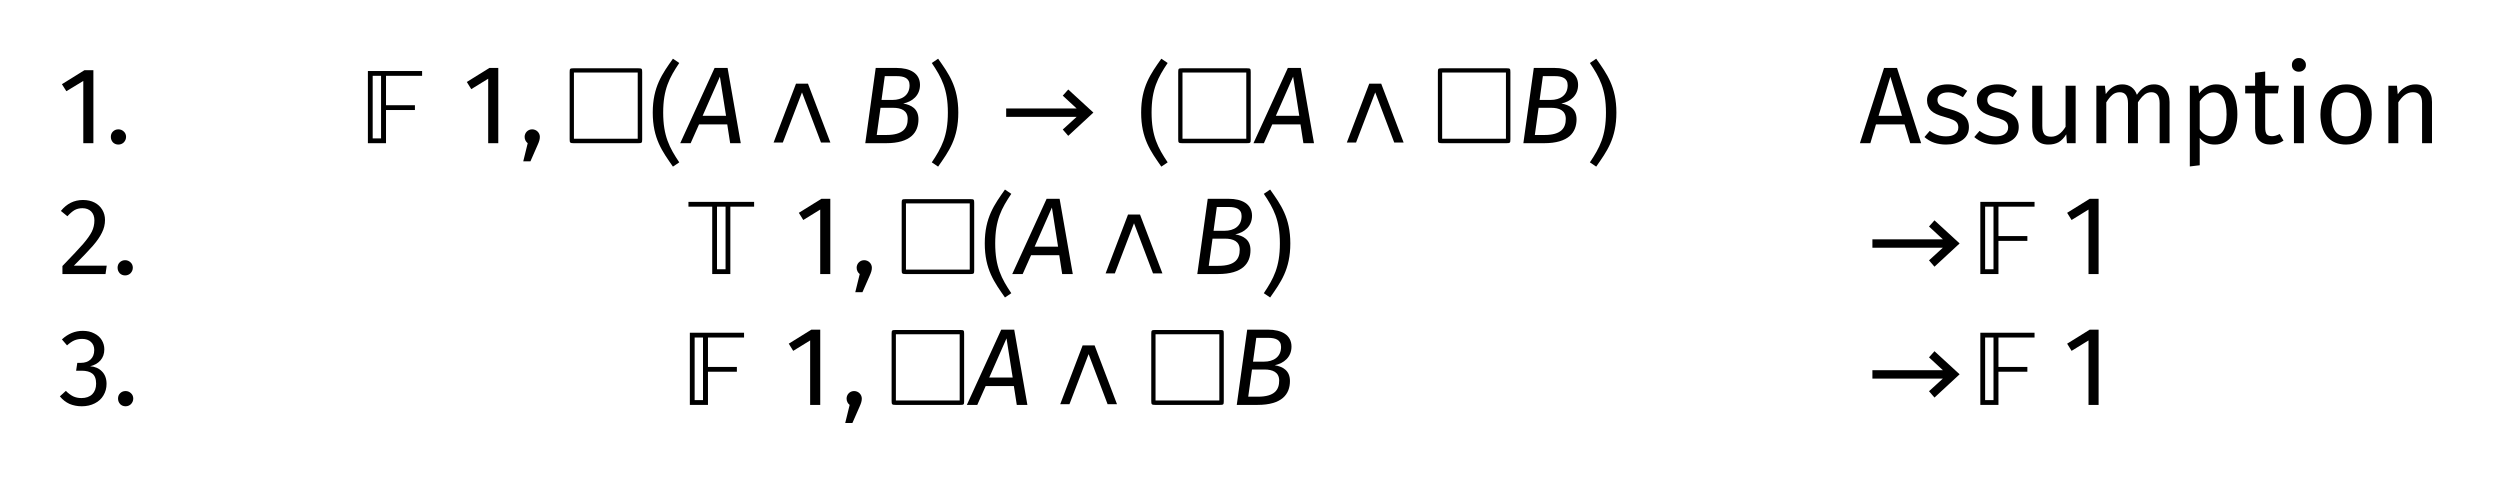
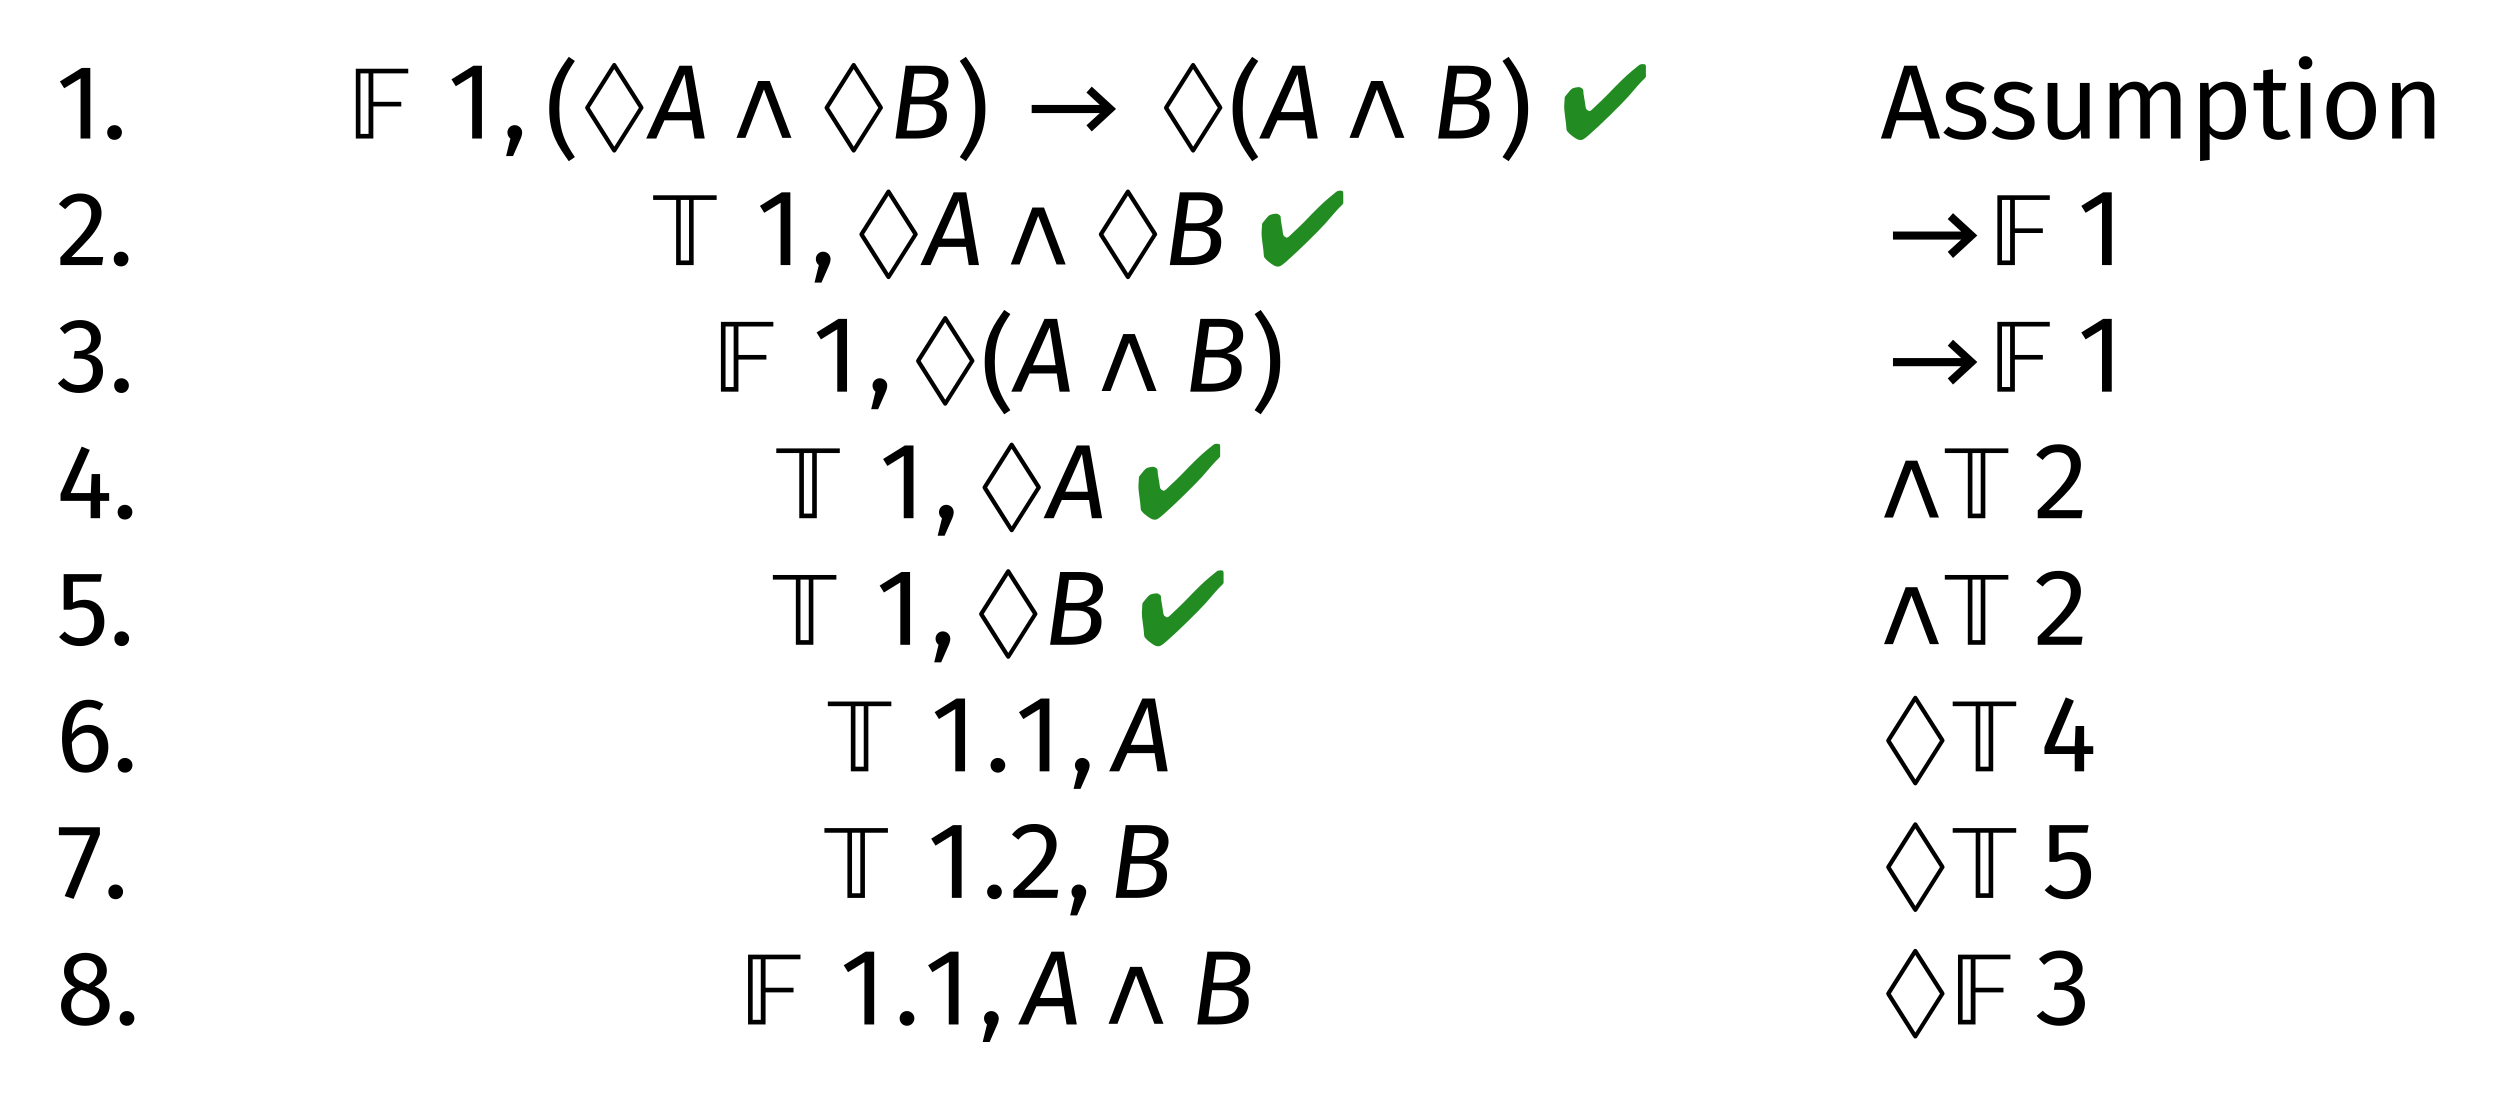
- <svg xmlns="http://www.w3.org/2000/svg" xmlns:xlink="http://www.w3.org/1999/xlink" viewBox="0 0 228.41 43.96">
+ <svg xmlns="http://www.w3.org/2000/svg" xmlns:xlink="http://www.w3.org/1999/xlink" viewBox="0 0 236.16 103.74">
  <defs>
    <g>
      <g id="glyph-0-0">
        <path d="M 3.219 -6.672 L 3.219 0 L 2.297 0 L 2.297 -5.688 L 0.75 -4.75 L 0.344 -5.391 L 2.406 -6.672 Z M 3.219 -6.672 " />
      </g>
      <g id="glyph-0-1">
        <path d="M 1.188 -1.266 C 1.383 -1.266 1.551 -1.195 1.688 -1.062 C 1.82 -0.938 1.891 -0.773 1.891 -0.578 C 1.891 -0.391 1.82 -0.223 1.688 -0.078 C 1.551 0.055 1.383 0.125 1.188 0.125 C 0.988 0.125 0.82 0.055 0.688 -0.078 C 0.562 -0.223 0.5 -0.391 0.5 -0.578 C 0.5 -0.773 0.562 -0.938 0.688 -1.062 C 0.82 -1.195 0.988 -1.266 1.188 -1.266 Z M 1.188 -1.266 " />
      </g>
      <g id="glyph-0-2">
        <path d="M 2.266 -6.766 C 2.672 -6.766 3.023 -6.688 3.328 -6.531 C 3.629 -6.375 3.863 -6.156 4.031 -5.875 C 4.195 -5.602 4.281 -5.289 4.281 -4.938 C 4.281 -4.539 4.188 -4.156 4 -3.781 C 3.82 -3.406 3.539 -3 3.156 -2.562 C 2.781 -2.133 2.207 -1.535 1.438 -0.766 L 4.438 -0.766 L 4.328 0 L 0.391 0 L 0.391 -0.734 C 1.273 -1.648 1.906 -2.32 2.281 -2.75 C 2.656 -3.188 2.922 -3.562 3.078 -3.875 C 3.234 -4.195 3.312 -4.539 3.312 -4.906 C 3.312 -5.25 3.211 -5.52 3.016 -5.719 C 2.816 -5.914 2.551 -6.016 2.219 -6.016 C 1.945 -6.016 1.707 -5.957 1.5 -5.844 C 1.301 -5.727 1.082 -5.539 0.844 -5.281 L 0.25 -5.766 C 0.52 -6.098 0.82 -6.348 1.156 -6.516 C 1.488 -6.68 1.859 -6.766 2.266 -6.766 Z M 2.266 -6.766 " />
      </g>
      <g id="glyph-0-3">
        <path d="M 2.25 -6.766 C 2.656 -6.766 3.004 -6.688 3.297 -6.531 C 3.598 -6.383 3.828 -6.18 3.984 -5.922 C 4.141 -5.66 4.219 -5.379 4.219 -5.078 C 4.219 -4.672 4.098 -4.332 3.859 -4.062 C 3.629 -3.801 3.316 -3.625 2.922 -3.531 C 3.367 -3.5 3.727 -3.344 4 -3.062 C 4.281 -2.781 4.422 -2.398 4.422 -1.922 C 4.422 -1.535 4.328 -1.188 4.141 -0.875 C 3.961 -0.562 3.695 -0.316 3.344 -0.141 C 3 0.035 2.602 0.125 2.156 0.125 C 1.75 0.125 1.375 0.051 1.031 -0.094 C 0.695 -0.25 0.406 -0.477 0.156 -0.781 L 0.703 -1.281 C 0.922 -1.062 1.145 -0.895 1.375 -0.781 C 1.602 -0.676 1.852 -0.625 2.125 -0.625 C 2.539 -0.625 2.867 -0.738 3.109 -0.969 C 3.348 -1.207 3.469 -1.531 3.469 -1.938 C 3.469 -2.375 3.352 -2.68 3.125 -2.859 C 2.906 -3.035 2.578 -3.125 2.141 -3.125 L 1.641 -3.125 L 1.75 -3.844 L 2.094 -3.844 C 2.438 -3.844 2.723 -3.941 2.953 -4.141 C 3.18 -4.348 3.297 -4.641 3.297 -5.016 C 3.297 -5.328 3.195 -5.57 3 -5.75 C 2.801 -5.938 2.531 -6.031 2.188 -6.031 C 1.926 -6.031 1.688 -5.984 1.469 -5.891 C 1.258 -5.797 1.039 -5.645 0.812 -5.438 L 0.344 -5.984 C 0.906 -6.504 1.539 -6.766 2.25 -6.766 Z M 2.25 -6.766 " />
      </g>
      <g id="glyph-0-4">
+         <path d="M 5 -2.375 L 5 -1.641 L 4.141 -1.641 L 4.141 0 L 3.25 0 L 3.25 -1.641 L 0.406 -1.641 L 0.406 -2.297 L 2.406 -6.766 L 3.172 -6.453 L 1.359 -2.375 L 3.266 -2.375 L 3.344 -4.172 L 4.141 -4.172 L 4.141 -2.375 Z M 5 -2.375 " />
+       </g>
+       <g id="glyph-0-5">
+         <path d="M 4.188 -5.953 L 1.578 -5.953 L 1.578 -3.984 C 1.922 -4.16 2.281 -4.25 2.656 -4.25 C 3.227 -4.25 3.688 -4.062 4.031 -3.688 C 4.375 -3.312 4.547 -2.797 4.547 -2.141 C 4.547 -1.691 4.445 -1.297 4.25 -0.953 C 4.062 -0.617 3.789 -0.352 3.438 -0.156 C 3.094 0.027 2.691 0.125 2.234 0.125 C 1.828 0.125 1.461 0.051 1.141 -0.094 C 0.828 -0.238 0.535 -0.453 0.266 -0.734 L 0.797 -1.25 C 1.004 -1.039 1.223 -0.883 1.453 -0.781 C 1.68 -0.676 1.938 -0.625 2.219 -0.625 C 2.645 -0.625 2.977 -0.754 3.219 -1.016 C 3.469 -1.285 3.594 -1.664 3.594 -2.156 C 3.594 -2.633 3.484 -2.984 3.266 -3.203 C 3.047 -3.422 2.75 -3.531 2.375 -3.531 C 2.195 -3.531 2.035 -3.508 1.891 -3.469 C 1.742 -3.438 1.586 -3.383 1.422 -3.312 L 0.703 -3.312 L 0.703 -6.672 L 4.312 -6.672 Z M 4.188 -5.953 " />
+       </g>
+       <g id="glyph-0-6">
+         <path d="M 3.078 -4.391 C 3.41 -4.391 3.719 -4.305 4 -4.141 C 4.281 -3.984 4.504 -3.742 4.672 -3.422 C 4.836 -3.109 4.922 -2.723 4.922 -2.266 C 4.922 -1.797 4.82 -1.379 4.625 -1.016 C 4.438 -0.648 4.18 -0.367 3.859 -0.172 C 3.535 0.023 3.18 0.125 2.797 0.125 C 2.016 0.125 1.441 -0.16 1.078 -0.734 C 0.723 -1.316 0.547 -2.113 0.547 -3.125 C 0.547 -3.852 0.645 -4.488 0.844 -5.031 C 1.051 -5.582 1.344 -6.008 1.719 -6.312 C 2.102 -6.613 2.555 -6.766 3.078 -6.766 C 3.578 -6.766 4.035 -6.629 4.453 -6.359 L 4.094 -5.75 C 3.781 -5.945 3.438 -6.047 3.062 -6.047 C 2.582 -6.047 2.203 -5.816 1.922 -5.359 C 1.641 -4.898 1.488 -4.285 1.469 -3.516 C 1.875 -4.098 2.41 -4.391 3.078 -4.391 Z M 2.797 -0.609 C 3.18 -0.609 3.473 -0.754 3.672 -1.047 C 3.879 -1.336 3.984 -1.734 3.984 -2.234 C 3.984 -3.18 3.625 -3.656 2.906 -3.656 C 2.613 -3.656 2.344 -3.57 2.094 -3.406 C 1.852 -3.25 1.645 -3.023 1.469 -2.734 C 1.488 -2.004 1.602 -1.469 1.812 -1.125 C 2.031 -0.781 2.359 -0.609 2.797 -0.609 Z M 2.797 -0.609 " />
+       </g>
+       <g id="glyph-0-7">
+         <path d="M 4.125 -6.672 L 4.125 -5.984 L 1.641 0.094 L 0.797 -0.172 L 3.203 -5.922 L 0.25 -5.922 L 0.25 -6.672 Z M 4.125 -6.672 " />
+       </g>
+       <g id="glyph-0-8">
+         <path d="M 3.641 -3.578 C 4.578 -3.203 5.047 -2.602 5.047 -1.781 C 5.047 -1.414 4.945 -1.086 4.75 -0.797 C 4.551 -0.516 4.273 -0.289 3.922 -0.125 C 3.578 0.039 3.18 0.125 2.734 0.125 C 2.273 0.125 1.875 0.043 1.531 -0.109 C 1.188 -0.273 0.922 -0.5 0.734 -0.781 C 0.547 -1.07 0.453 -1.398 0.453 -1.766 C 0.453 -2.172 0.562 -2.516 0.781 -2.797 C 1 -3.078 1.328 -3.312 1.766 -3.5 C 1.41 -3.676 1.148 -3.891 0.984 -4.141 C 0.816 -4.398 0.734 -4.703 0.734 -5.047 C 0.734 -5.41 0.828 -5.723 1.016 -5.984 C 1.203 -6.242 1.445 -6.438 1.75 -6.562 C 2.062 -6.695 2.395 -6.766 2.75 -6.766 C 3.094 -6.766 3.422 -6.703 3.734 -6.578 C 4.047 -6.453 4.297 -6.258 4.484 -6 C 4.68 -5.75 4.781 -5.441 4.781 -5.078 C 4.781 -4.742 4.688 -4.457 4.5 -4.219 C 4.312 -3.988 4.023 -3.773 3.641 -3.578 Z M 2.75 -6.078 C 2.406 -6.078 2.129 -5.988 1.922 -5.812 C 1.723 -5.633 1.625 -5.379 1.625 -5.047 C 1.625 -4.723 1.723 -4.477 1.922 -4.312 C 2.117 -4.145 2.43 -3.992 2.859 -3.859 L 3.031 -3.797 C 3.332 -3.973 3.547 -4.156 3.672 -4.344 C 3.805 -4.539 3.875 -4.773 3.875 -5.047 C 3.875 -5.359 3.773 -5.609 3.578 -5.797 C 3.391 -5.984 3.113 -6.078 2.75 -6.078 Z M 2.734 -0.609 C 3.148 -0.609 3.477 -0.711 3.719 -0.922 C 3.969 -1.141 4.094 -1.426 4.094 -1.781 C 4.094 -2.02 4.047 -2.219 3.953 -2.375 C 3.859 -2.539 3.707 -2.68 3.5 -2.797 C 3.289 -2.922 3 -3.051 2.625 -3.188 L 2.375 -3.266 C 2.051 -3.109 1.805 -2.906 1.641 -2.656 C 1.484 -2.414 1.406 -2.117 1.406 -1.766 C 1.406 -1.398 1.523 -1.113 1.766 -0.906 C 2.004 -0.707 2.328 -0.609 2.734 -0.609 Z M 2.734 -0.609 " />
+       </g>
+       <g id="glyph-0-9">
        <path d="M 4.656 0 L 4.141 -1.719 L 1.531 -1.719 L 1.016 0 L 0.062 0 L 2.266 -6.875 L 3.453 -6.875 L 5.656 0 Z M 1.766 -2.5 L 3.906 -2.5 L 2.844 -6.078 Z M 1.766 -2.5 " />
      </g>
-       <g id="glyph-0-5">
+       <g id="glyph-0-10">
        <path d="M 2.375 -5.375 C 2.727 -5.375 3.047 -5.32 3.328 -5.219 C 3.617 -5.125 3.895 -4.977 4.156 -4.781 L 3.766 -4.203 C 3.523 -4.348 3.297 -4.457 3.078 -4.531 C 2.867 -4.602 2.645 -4.641 2.406 -4.641 C 2.102 -4.641 1.863 -4.578 1.688 -4.453 C 1.52 -4.336 1.438 -4.172 1.438 -3.953 C 1.438 -3.742 1.516 -3.578 1.672 -3.453 C 1.836 -3.336 2.133 -3.223 2.562 -3.109 C 3.145 -2.961 3.582 -2.766 3.875 -2.516 C 4.164 -2.266 4.312 -1.914 4.312 -1.469 C 4.312 -0.957 4.109 -0.562 3.703 -0.281 C 3.297 -0.008 2.805 0.125 2.234 0.125 C 1.43 0.125 0.77 -0.102 0.25 -0.562 L 0.734 -1.125 C 1.18 -0.789 1.676 -0.625 2.219 -0.625 C 2.562 -0.625 2.832 -0.691 3.031 -0.828 C 3.238 -0.973 3.344 -1.172 3.344 -1.422 C 3.344 -1.598 3.305 -1.738 3.234 -1.844 C 3.16 -1.957 3.031 -2.055 2.844 -2.141 C 2.664 -2.223 2.406 -2.312 2.062 -2.406 C 1.5 -2.551 1.094 -2.742 0.844 -2.984 C 0.602 -3.234 0.484 -3.547 0.484 -3.922 C 0.484 -4.203 0.562 -4.453 0.719 -4.672 C 0.883 -4.891 1.109 -5.062 1.391 -5.188 C 1.68 -5.312 2.008 -5.375 2.375 -5.375 Z M 2.375 -5.375 " />
      </g>
-       <g id="glyph-0-6">
+       <g id="glyph-0-11">
        <path d="M 4.859 0 L 4.062 0 L 4 -0.812 C 3.801 -0.488 3.57 -0.25 3.312 -0.094 C 3.051 0.051 2.734 0.125 2.359 0.125 C 1.898 0.125 1.539 -0.016 1.281 -0.297 C 1.02 -0.578 0.891 -0.973 0.891 -1.484 L 0.891 -5.25 L 1.812 -5.25 L 1.812 -1.578 C 1.812 -1.223 1.875 -0.969 2 -0.812 C 2.125 -0.664 2.332 -0.594 2.625 -0.594 C 3.133 -0.594 3.57 -0.895 3.938 -1.5 L 3.938 -5.25 L 4.859 -5.25 Z M 4.859 0 " />
      </g>
-       <g id="glyph-0-7">
+       <g id="glyph-0-12">
        <path d="M 6.219 -5.375 C 6.656 -5.375 7 -5.227 7.25 -4.938 C 7.508 -4.645 7.641 -4.254 7.641 -3.766 L 7.641 0 L 6.734 0 L 6.734 -3.641 C 6.734 -4.316 6.484 -4.656 5.984 -4.656 C 5.734 -4.656 5.516 -4.578 5.328 -4.422 C 5.148 -4.273 4.957 -4.047 4.75 -3.734 L 4.75 0 L 3.844 0 L 3.844 -3.641 C 3.844 -4.316 3.594 -4.656 3.094 -4.656 C 2.832 -4.656 2.609 -4.578 2.422 -4.422 C 2.242 -4.273 2.055 -4.047 1.859 -3.734 L 1.859 0 L 0.953 0 L 0.953 -5.25 L 1.734 -5.25 L 1.812 -4.484 C 2.207 -5.078 2.711 -5.375 3.328 -5.375 C 3.648 -5.375 3.926 -5.289 4.156 -5.125 C 4.383 -4.957 4.551 -4.723 4.656 -4.422 C 4.863 -4.734 5.094 -4.969 5.344 -5.125 C 5.594 -5.289 5.883 -5.375 6.219 -5.375 Z M 6.219 -5.375 " />
      </g>
-       <g id="glyph-0-8">
+       <g id="glyph-0-13">
        <path d="M 3.359 -5.375 C 4.023 -5.375 4.516 -5.133 4.828 -4.656 C 5.141 -4.176 5.297 -3.5 5.297 -2.625 C 5.297 -1.801 5.117 -1.133 4.766 -0.625 C 4.41 -0.125 3.898 0.125 3.234 0.125 C 2.648 0.125 2.191 -0.078 1.859 -0.484 L 1.859 2.016 L 0.953 2.125 L 0.953 -5.25 L 1.734 -5.25 L 1.797 -4.547 C 1.992 -4.805 2.227 -5.008 2.5 -5.156 C 2.77 -5.301 3.055 -5.375 3.359 -5.375 Z M 3.016 -0.625 C 3.879 -0.625 4.312 -1.289 4.312 -2.625 C 4.312 -3.969 3.914 -4.641 3.125 -4.641 C 2.863 -4.641 2.629 -4.562 2.422 -4.406 C 2.211 -4.258 2.023 -4.066 1.859 -3.828 L 1.859 -1.266 C 1.992 -1.055 2.16 -0.895 2.359 -0.781 C 2.555 -0.676 2.773 -0.625 3.016 -0.625 Z M 3.016 -0.625 " />
      </g>
-       <g id="glyph-0-9">
+       <g id="glyph-0-14">
        <path d="M 3.594 -0.234 C 3.25 0.004 2.859 0.125 2.422 0.125 C 1.973 0.125 1.625 0 1.375 -0.25 C 1.125 -0.508 1 -0.883 1 -1.375 L 1 -4.547 L 0.094 -4.547 L 0.094 -5.25 L 1 -5.25 L 1 -6.438 L 1.922 -6.547 L 1.922 -5.25 L 3.172 -5.25 L 3.078 -4.547 L 1.922 -4.547 L 1.922 -1.422 C 1.922 -1.141 1.969 -0.938 2.062 -0.812 C 2.164 -0.695 2.328 -0.641 2.547 -0.641 C 2.754 -0.641 2.988 -0.707 3.25 -0.844 Z M 3.594 -0.234 " />
      </g>
-       <g id="glyph-0-10">
+       <g id="glyph-0-15">
        <path d="M 1.859 -5.25 L 1.859 0 L 0.953 0 L 0.953 -5.25 Z M 1.391 -7.781 C 1.586 -7.781 1.742 -7.719 1.859 -7.594 C 1.984 -7.477 2.047 -7.328 2.047 -7.141 C 2.047 -6.961 1.984 -6.816 1.859 -6.703 C 1.742 -6.586 1.586 -6.531 1.391 -6.531 C 1.211 -6.531 1.062 -6.586 0.938 -6.703 C 0.82 -6.816 0.766 -6.961 0.766 -7.141 C 0.766 -7.328 0.82 -7.477 0.938 -7.594 C 1.062 -7.719 1.211 -7.781 1.391 -7.781 Z M 1.391 -7.781 " />
      </g>
-       <g id="glyph-0-11">
+       <g id="glyph-0-16">
        <path d="M 2.922 -5.375 C 3.66 -5.375 4.234 -5.125 4.641 -4.625 C 5.047 -4.133 5.25 -3.469 5.25 -2.625 C 5.25 -2.082 5.156 -1.602 4.969 -1.188 C 4.781 -0.77 4.508 -0.445 4.156 -0.219 C 3.812 0.008 3.395 0.125 2.906 0.125 C 2.164 0.125 1.586 -0.117 1.172 -0.609 C 0.766 -1.109 0.562 -1.781 0.562 -2.625 C 0.562 -3.164 0.656 -3.645 0.844 -4.062 C 1.031 -4.477 1.301 -4.801 1.656 -5.031 C 2.008 -5.258 2.43 -5.375 2.922 -5.375 Z M 2.922 -4.641 C 2.016 -4.641 1.562 -3.969 1.562 -2.625 C 1.562 -1.289 2.008 -0.625 2.906 -0.625 C 3.812 -0.625 4.266 -1.289 4.266 -2.625 C 4.266 -3.969 3.816 -4.641 2.922 -4.641 Z M 2.922 -4.641 " />
      </g>
-       <g id="glyph-0-12">
+       <g id="glyph-0-17">
        <path d="M 3.422 -5.375 C 3.898 -5.375 4.27 -5.227 4.531 -4.938 C 4.801 -4.656 4.938 -4.266 4.938 -3.766 L 4.938 0 L 4.031 0 L 4.031 -3.641 C 4.031 -4.016 3.957 -4.273 3.812 -4.422 C 3.676 -4.578 3.473 -4.656 3.203 -4.656 C 2.922 -4.656 2.672 -4.57 2.453 -4.406 C 2.242 -4.25 2.047 -4.023 1.859 -3.734 L 1.859 0 L 0.953 0 L 0.953 -5.25 L 1.734 -5.25 L 1.812 -4.469 C 2 -4.75 2.227 -4.969 2.5 -5.125 C 2.781 -5.289 3.086 -5.375 3.422 -5.375 Z M 3.422 -5.375 " />
      </g>
      <g id="glyph-1-0">
        <path d="M 5.656 -6.156 L 5.656 -6.594 L 0.703 -6.594 L 0.703 0 L 2.359 0 L 2.359 -3.031 L 5 -3.031 L 5 -3.469 L 2.359 -3.469 L 2.359 -6.156 Z M 1.906 -0.438 L 1.141 -0.438 L 1.141 -6.156 L 1.906 -6.156 Z M 1.906 -0.438 " />
      </g>
      <g id="glyph-1-1">
        <path d="M 6.203 -6.156 L 6.203 -6.594 L 0.203 -6.594 L 0.203 -6.156 L 2.375 -6.156 L 2.375 0 L 4.031 0 L 4.031 -6.156 Z M 3.594 -0.438 L 2.812 -0.438 L 2.812 -6.156 L 3.594 -6.156 Z M 3.594 -0.438 " />
      </g>
      <g id="glyph-2-0">
        <path d="M 2.75 0 L 3.672 0 L 3.672 -6.875 L 2.859 -6.875 L 0.797 -5.594 L 1.203 -4.938 L 2.75 -5.891 Z M 2.75 0 " />
      </g>
      <g id="glyph-2-1">
        <path d="M 1.188 -1.266 C 0.797 -1.266 0.5 -0.953 0.5 -0.578 C 0.5 -0.344 0.609 -0.125 0.781 0 L 0.375 1.656 L 1.031 1.656 L 1.703 0.125 C 1.828 -0.156 1.891 -0.359 1.891 -0.578 C 1.891 -0.953 1.578 -1.266 1.188 -1.266 Z M 1.188 -1.266 " />
      </g>
      <g id="glyph-2-2">
        <path d="M 2.25 -7.719 C 1.281 -6.344 0.406 -5.156 0.406 -2.797 C 0.406 -0.422 1.281 0.75 2.25 2.141 L 2.828 1.75 C 1.938 0.422 1.359 -0.656 1.359 -2.797 C 1.359 -4.938 1.938 -6 2.828 -7.328 Z M 2.25 -7.719 " />
      </g>
      <g id="glyph-2-3">
        <path d="M 4.25 0 L 5.219 0 L 4.016 -6.875 L 2.828 -6.875 L -0.312 0 L 0.641 0 L 1.406 -1.719 L 3.984 -1.719 Z M 1.734 -2.5 L 3.312 -6.078 L 3.875 -2.5 Z M 1.734 -2.5 " />
      </g>
      <g id="glyph-2-4">
        <path d="M 0.359 -0.062 L 1.203 -0.062 L 2.953 -4.641 L 4.688 -0.062 L 5.547 -0.062 L 3.5 -5.438 L 2.406 -5.438 Z M 0.359 -0.062 " />
      </g>
      <g id="glyph-2-5">
        <path d="M 4.094 -3.625 C 4.922 -3.797 5.625 -4.359 5.625 -5.328 C 5.625 -6.391 4.719 -6.875 3.484 -6.875 L 1.578 -6.875 L 0.625 0 L 2.516 0 C 4.766 0 5.484 -0.984 5.484 -2.188 C 5.484 -3.156 4.812 -3.5 4.094 -3.625 Z M 3.516 -6.125 C 4.125 -6.125 4.672 -5.969 4.672 -5.297 C 4.672 -4.359 3.953 -3.953 3.125 -3.953 L 2.109 -3.953 L 2.406 -6.125 Z M 2.547 -0.75 L 1.672 -0.75 L 2.016 -3.234 L 3.156 -3.234 C 3.891 -3.234 4.5 -3 4.5 -2.219 C 4.5 -1.391 4.094 -0.75 2.547 -0.75 Z M 2.547 -0.75 " />
      </g>
      <g id="glyph-2-6">
        <path d="M 0.984 -7.719 L 0.406 -7.328 C 1.297 -6 1.875 -4.938 1.875 -2.797 C 1.875 -0.656 1.297 0.422 0.406 1.75 L 0.984 2.141 C 1.953 0.75 2.828 -0.422 2.828 -2.797 C 2.828 -5.156 1.953 -6.344 0.984 -7.719 Z M 0.984 -7.719 " />
      </g>
      <g id="glyph-2-7">
        <path d="M 1.203 -2.406 L 7.641 -2.406 L 6.375 -1.25 L 6.875 -0.672 L 9.172 -2.797 L 6.875 -4.906 L 6.375 -4.344 L 7.641 -3.172 L 1.203 -3.172 Z M 1.203 -2.406 " />
      </g>
+       <g id="glyph-2-8">
+         <path d="M 1.188 -1.266 C 0.797 -1.266 0.5 -0.953 0.5 -0.578 C 0.5 -0.188 0.797 0.125 1.188 0.125 C 1.578 0.125 1.891 -0.188 1.891 -0.578 C 1.891 -0.953 1.578 -1.266 1.188 -1.266 Z M 1.188 -1.266 " />
+       </g>
+       <g id="glyph-2-9">
+         <path d="M 2.578 -6.984 C 1.625 -6.984 0.984 -6.656 0.453 -5.984 L 1.062 -5.5 C 1.5 -6.016 1.859 -6.234 2.516 -6.234 C 3.266 -6.234 3.719 -5.766 3.719 -5.031 C 3.719 -3.938 3.141 -3.188 0.594 -0.734 L 0.594 0 L 4.719 0 L 4.828 -0.766 L 1.641 -0.766 C 3.875 -2.812 4.672 -3.812 4.672 -5.062 C 4.672 -6.156 3.891 -6.984 2.578 -6.984 Z M 2.578 -6.984 " />
+       </g>
+       <g id="glyph-2-10">
+         <path d="M 5.094 -2.375 L 4.234 -2.375 L 4.234 -4.281 L 3.422 -4.281 L 3.344 -2.375 L 1.453 -2.375 L 3.266 -6.672 L 2.5 -6.984 L 0.484 -2.297 L 0.484 -1.641 L 3.344 -1.641 L 3.344 0 L 4.234 0 L 4.234 -1.641 L 5.094 -1.641 Z M 5.094 -2.375 " />
+       </g>
+       <g id="glyph-2-11">
+         <path d="M 4.656 -6.875 L 0.953 -6.875 L 0.953 -3.406 L 1.672 -3.406 C 2.062 -3.562 2.328 -3.641 2.719 -3.641 C 3.406 -3.641 3.922 -3.281 3.922 -2.203 C 3.922 -1.172 3.406 -0.625 2.516 -0.625 C 1.938 -0.625 1.469 -0.844 1.062 -1.266 L 0.5 -0.734 C 1.031 -0.203 1.672 0.125 2.516 0.125 C 3.953 0.125 4.891 -0.812 4.891 -2.188 C 4.891 -3.562 4.109 -4.344 3 -4.344 C 2.609 -4.344 2.25 -4.281 1.828 -4.062 L 1.828 -6.156 L 4.531 -6.156 Z M 4.656 -6.875 " />
+       </g>
+       <g id="glyph-2-12">
+         <path d="M 2.5 -6.984 C 1.781 -6.984 1.094 -6.734 0.516 -6.188 L 1 -5.625 C 1.453 -6.047 1.859 -6.266 2.453 -6.266 C 3.156 -6.266 3.719 -5.859 3.719 -5.141 C 3.719 -4.344 3.094 -3.969 2.438 -3.969 L 2.031 -3.969 L 1.922 -3.266 L 2.5 -3.266 C 3.312 -3.266 3.891 -2.938 3.891 -1.984 C 3.891 -1.141 3.344 -0.625 2.406 -0.625 C 1.859 -0.625 1.297 -0.844 0.875 -1.297 L 0.297 -0.812 C 0.828 -0.172 1.641 0.125 2.438 0.125 C 3.891 0.125 4.859 -0.781 4.859 -1.969 C 4.859 -3.016 4.094 -3.625 3.266 -3.672 C 4.031 -3.844 4.641 -4.406 4.641 -5.266 C 4.641 -6.203 3.812 -6.984 2.5 -6.984 Z M 2.5 -6.984 " />
+       </g>
      <g id="glyph-3-0">
-         <path d="M 7.188 -6.5 C 7.188 -6.812 7.156 -6.844 6.844 -6.844 L 0.906 -6.844 C 0.594 -6.844 0.562 -6.812 0.562 -6.5 L 0.562 -0.359 C 0.562 -0.047 0.594 0 0.922 0 L 6.828 0 C 7.156 0 7.188 -0.031 7.188 -0.344 Z M 0.953 -6.453 L 6.781 -6.453 L 6.781 -0.406 L 0.953 -0.406 Z M 0.953 -6.453 " />
+         <path d="M 5.984 -2.719 C 6.078 -2.844 6.078 -2.859 6.078 -2.906 C 6.078 -2.969 6.016 -3.078 6.016 -3.078 L 3.531 -6.969 C 3.484 -7.062 3.422 -7.141 3.312 -7.141 C 3.203 -7.141 3.156 -7.062 3.094 -6.969 L 0.641 -3.094 C 0.562 -2.969 0.562 -2.953 0.562 -2.906 C 0.562 -2.844 0.625 -2.734 0.625 -2.734 L 3.094 1.156 C 3.156 1.25 3.203 1.328 3.312 1.328 C 3.422 1.328 3.484 1.25 3.531 1.156 Z M 1 -2.906 L 3.312 -6.562 L 5.641 -2.906 L 3.328 0.75 L 3.312 0.75 Z M 1 -2.906 " />
+       </g>
+       <g id="glyph-4-0">
+         <path d="M 8.078 -6.766 C 8.078 -6.984 8.031 -7.031 7.797 -7.031 C 7.609 -7.031 7.531 -7.016 7.359 -6.875 C 6.547 -6.234 6.078 -5.812 5.172 -4.891 C 4.562 -4.234 4.109 -3.812 3.906 -3.609 C 3.375 -3.094 3.062 -2.812 2.969 -2.719 C 2.891 -2.641 2.797 -2.594 2.734 -2.594 C 2.719 -2.594 2.641 -2.625 2.578 -2.672 C 2.453 -2.734 2.406 -2.828 2.375 -3.047 C 2.328 -3.453 2.266 -3.719 2.25 -3.828 C 2.203 -4.109 2.156 -4.406 2.172 -4.422 C 2.172 -4.625 2.141 -4.672 2 -4.766 C 1.922 -4.828 1.828 -4.859 1.734 -4.859 C 1.594 -4.859 1.344 -4.812 1.219 -4.766 C 1.062 -4.703 0.984 -4.641 0.672 -4.25 C 0.422 -3.953 0.422 -3.953 0.406 -3.844 C 0.406 -3.75 0.359 -3.156 0.359 -3.062 C 0.359 -2.828 0.375 -2.578 0.422 -2.25 C 0.5 -1.688 0.578 -1.062 0.562 -1.031 C 0.578 -0.797 0.594 -0.734 0.703 -0.625 C 0.844 -0.453 1.031 -0.297 1.234 -0.156 C 1.562 0.078 1.703 0.141 1.922 0.141 C 2.109 0.141 2.266 0.031 2.688 -0.328 C 3.703 -1.203 5.719 -3.188 6.406 -3.953 C 7.141 -4.828 7.656 -5.391 7.812 -5.531 C 7.969 -5.688 8.062 -5.781 8.078 -5.828 Z M 8.078 -6.766 " />
      </g>
    </g>
  </defs>
  <g fill="rgb(0%, 0%, 0%)" fill-opacity="1">
-     <use xlink:href="#glyph-0-0" x="5.313" y="13.083" />
-     <use xlink:href="#glyph-0-1" x="9.627" y="13.083" />
-   </g>
-   <g fill="rgb(0%, 0%, 0%)" fill-opacity="1">
-     <use xlink:href="#glyph-0-2" x="5.313" y="25.038" />
-     <use xlink:href="#glyph-0-1" x="10.244" y="25.038" />
-   </g>
-   <g fill="rgb(0%, 0%, 0%)" fill-opacity="1">
-     <use xlink:href="#glyph-0-3" x="5.313" y="36.994" />
-     <use xlink:href="#glyph-0-1" x="10.284" y="36.994" />
-   </g>
-   <g fill="rgb(0%, 0%, 0%)" fill-opacity="1">
-     <use xlink:href="#glyph-1-0" x="32.909" y="13.083" />
-   </g>
-   <g fill="rgb(0%, 0%, 0%)" fill-opacity="1">
-     <use xlink:href="#glyph-2-0" x="41.853" y="13.083" />
-     <use xlink:href="#glyph-2-1" x="47.432" y="13.083" />
-   </g>
-   <g fill="rgb(0%, 0%, 0%)" fill-opacity="1">
-     <use xlink:href="#glyph-3-0" x="51.484" y="13.083" />
-   </g>
-   <g fill="rgb(0%, 0%, 0%)" fill-opacity="1">
-     <use xlink:href="#glyph-2-2" x="59.232" y="13.083" />
-     <use xlink:href="#glyph-2-3" x="62.46" y="13.083" />
-   </g>
-   <g fill="rgb(0%, 0%, 0%)" fill-opacity="1">
-     <use xlink:href="#glyph-2-4" x="70.32" y="13.083" />
-   </g>
-   <g fill="rgb(0%, 0%, 0%)" fill-opacity="1">
-     <use xlink:href="#glyph-2-5" x="78.43" y="13.083" />
-   </g>
-   <g fill="rgb(0%, 0%, 0%)" fill-opacity="1">
-     <use xlink:href="#glyph-2-6" x="84.726" y="13.083" />
-   </g>
-   <g fill="rgb(0%, 0%, 0%)" fill-opacity="1">
-     <use xlink:href="#glyph-2-7" x="90.724" y="13.083" />
-   </g>
-   <g fill="rgb(0%, 0%, 0%)" fill-opacity="1">
-     <use xlink:href="#glyph-2-2" x="103.854" y="13.083" />
-   </g>
-   <g fill="rgb(0%, 0%, 0%)" fill-opacity="1">
-     <use xlink:href="#glyph-3-0" x="107.084" y="13.083" />
-   </g>
-   <g fill="rgb(0%, 0%, 0%)" fill-opacity="1">
-     <use xlink:href="#glyph-2-3" x="114.833" y="13.083" />
-   </g>
-   <g fill="rgb(0%, 0%, 0%)" fill-opacity="1">
-     <use xlink:href="#glyph-2-4" x="122.693" y="13.083" />
-   </g>
-   <g fill="rgb(0%, 0%, 0%)" fill-opacity="1">
-     <use xlink:href="#glyph-3-0" x="130.808" y="13.083" />
-   </g>
-   <g fill="rgb(0%, 0%, 0%)" fill-opacity="1">
-     <use xlink:href="#glyph-2-5" x="138.556" y="13.083" />
-   </g>
-   <g fill="rgb(0%, 0%, 0%)" fill-opacity="1">
-     <use xlink:href="#glyph-2-6" x="144.852" y="13.083" />
-   </g>
-   <g fill="rgb(0%, 0%, 0%)" fill-opacity="1">
-     <use xlink:href="#glyph-1-1" x="62.696" y="25.038" />
-   </g>
-   <g fill="rgb(0%, 0%, 0%)" fill-opacity="1">
-     <use xlink:href="#glyph-2-0" x="72.188" y="25.038" />
-     <use xlink:href="#glyph-2-1" x="77.767" y="25.038" />
-   </g>
-   <g fill="rgb(0%, 0%, 0%)" fill-opacity="1">
-     <use xlink:href="#glyph-3-0" x="81.819" y="25.038" />
-   </g>
-   <g fill="rgb(0%, 0%, 0%)" fill-opacity="1">
-     <use xlink:href="#glyph-2-2" x="89.567" y="25.038" />
-     <use xlink:href="#glyph-2-3" x="92.795" y="25.038" />
-   </g>
-   <g fill="rgb(0%, 0%, 0%)" fill-opacity="1">
-     <use xlink:href="#glyph-2-4" x="100.655" y="25.038" />
-   </g>
-   <g fill="rgb(0%, 0%, 0%)" fill-opacity="1">
-     <use xlink:href="#glyph-2-5" x="108.765" y="25.038" />
-   </g>
-   <g fill="rgb(0%, 0%, 0%)" fill-opacity="1">
-     <use xlink:href="#glyph-2-6" x="115.061" y="25.038" />
-   </g>
-   <g fill="rgb(0%, 0%, 0%)" fill-opacity="1">
-     <use xlink:href="#glyph-1-0" x="62.324" y="36.994" />
-   </g>
-   <g fill="rgb(0%, 0%, 0%)" fill-opacity="1">
-     <use xlink:href="#glyph-2-0" x="71.268" y="36.994" />
-     <use xlink:href="#glyph-2-1" x="76.847" y="36.994" />
-   </g>
-   <g fill="rgb(0%, 0%, 0%)" fill-opacity="1">
-     <use xlink:href="#glyph-3-0" x="80.899" y="36.994" />
-   </g>
-   <g fill="rgb(0%, 0%, 0%)" fill-opacity="1">
-     <use xlink:href="#glyph-2-3" x="88.647" y="36.994" />
-   </g>
-   <g fill="rgb(0%, 0%, 0%)" fill-opacity="1">
-     <use xlink:href="#glyph-2-4" x="96.507" y="36.994" />
-   </g>
-   <g fill="rgb(0%, 0%, 0%)" fill-opacity="1">
-     <use xlink:href="#glyph-3-0" x="104.622" y="36.994" />
-   </g>
-   <g fill="rgb(0%, 0%, 0%)" fill-opacity="1">
-     <use xlink:href="#glyph-2-5" x="112.371" y="36.994" />
-   </g>
-   <g fill="rgb(0%, 0%, 0%)" fill-opacity="1">
-     <use xlink:href="#glyph-0-4" x="169.867" y="13.083" />
-     <use xlink:href="#glyph-0-5" x="175.576" y="13.083" />
-   </g>
-   <g fill="rgb(0%, 0%, 0%)" fill-opacity="1">
-     <use xlink:href="#glyph-0-5" x="180.128" y="13.083" />
-     <use xlink:href="#glyph-0-6" x="184.781" y="13.083" />
-     <use xlink:href="#glyph-0-7" x="190.579" y="13.083" />
-     <use xlink:href="#glyph-0-8" x="199.117" y="13.083" />
-     <use xlink:href="#glyph-0-9" x="205.035" y="13.083" />
-     <use xlink:href="#glyph-0-10" x="208.631" y="13.083" />
-     <use xlink:href="#glyph-0-11" x="211.441" y="13.083" />
-     <use xlink:href="#glyph-0-12" x="217.259" y="13.083" />
-   </g>
-   <g fill="rgb(0%, 0%, 0%)" fill-opacity="1">
-     <use xlink:href="#glyph-2-7" x="169.867" y="25.038" />
-   </g>
-   <g fill="rgb(0%, 0%, 0%)" fill-opacity="1">
-     <use xlink:href="#glyph-1-0" x="180.228" y="25.038" />
-   </g>
-   <g fill="rgb(0%, 0%, 0%)" fill-opacity="1">
-     <use xlink:href="#glyph-2-0" x="188.065" y="25.038" />
-   </g>
-   <g fill="rgb(0%, 0%, 0%)" fill-opacity="1">
-     <use xlink:href="#glyph-2-7" x="169.867" y="36.994" />
-   </g>
-   <g fill="rgb(0%, 0%, 0%)" fill-opacity="1">
-     <use xlink:href="#glyph-1-0" x="180.228" y="36.994" />
-   </g>
-   <g fill="rgb(0%, 0%, 0%)" fill-opacity="1">
-     <use xlink:href="#glyph-2-0" x="188.065" y="36.994" />
+     <use xlink:href="#glyph-0-0" x="5.312" y="13.087" />
+     <use xlink:href="#glyph-0-1" x="9.626" y="13.087" />
+   </g>
+   <g fill="rgb(0%, 0%, 0%)" fill-opacity="1">
+     <use xlink:href="#glyph-0-2" x="5.312" y="25.042" />
+     <use xlink:href="#glyph-0-1" x="10.243" y="25.042" />
+   </g>
+   <g fill="rgb(0%, 0%, 0%)" fill-opacity="1">
+     <use xlink:href="#glyph-0-3" x="5.312" y="36.998" />
+     <use xlink:href="#glyph-0-1" x="10.283" y="36.998" />
+   </g>
+   <g fill="rgb(0%, 0%, 0%)" fill-opacity="1">
+     <use xlink:href="#glyph-0-4" x="5.312" y="48.953" />
+     <use xlink:href="#glyph-0-1" x="10.612" y="48.953" />
+   </g>
+   <g fill="rgb(0%, 0%, 0%)" fill-opacity="1">
+     <use xlink:href="#glyph-0-5" x="5.312" y="60.908" />
+     <use xlink:href="#glyph-0-1" x="10.303" y="60.908" />
+   </g>
+   <g fill="rgb(0%, 0%, 0%)" fill-opacity="1">
+     <use xlink:href="#glyph-0-6" x="5.312" y="72.864" />
+     <use xlink:href="#glyph-0-1" x="10.622" y="72.864" />
+   </g>
+   <g fill="rgb(0%, 0%, 0%)" fill-opacity="1">
+     <use xlink:href="#glyph-0-7" x="5.312" y="84.819" />
+     <use xlink:href="#glyph-0-1" x="9.735" y="84.819" />
+   </g>
+   <g fill="rgb(0%, 0%, 0%)" fill-opacity="1">
+     <use xlink:href="#glyph-0-8" x="5.312" y="96.774" />
+     <use xlink:href="#glyph-0-1" x="10.801" y="96.774" />
+   </g>
+   <g fill="rgb(0%, 0%, 0%)" fill-opacity="1">
+     <use xlink:href="#glyph-1-0" x="32.908" y="13.087" />
+   </g>
+   <g fill="rgb(0%, 0%, 0%)" fill-opacity="1">
+     <use xlink:href="#glyph-2-0" x="41.853" y="13.087" />
+     <use xlink:href="#glyph-2-1" x="47.432" y="13.087" />
+   </g>
+   <g fill="rgb(0%, 0%, 0%)" fill-opacity="1">
+     <use xlink:href="#glyph-2-2" x="51.477" y="13.087" />
+   </g>
+   <g fill="rgb(0%, 0%, 0%)" fill-opacity="1">
+     <use xlink:href="#glyph-3-0" x="54.711" y="13.087" />
+   </g>
+   <g fill="rgb(0%, 0%, 0%)" fill-opacity="1">
+     <use xlink:href="#glyph-2-3" x="61.353" y="13.087" />
+   </g>
+   <g fill="rgb(0%, 0%, 0%)" fill-opacity="1">
+     <use xlink:href="#glyph-2-4" x="69.213" y="13.087" />
+   </g>
+   <g fill="rgb(0%, 0%, 0%)" fill-opacity="1">
+     <use xlink:href="#glyph-3-0" x="77.328" y="13.087" />
+   </g>
+   <g fill="rgb(0%, 0%, 0%)" fill-opacity="1">
+     <use xlink:href="#glyph-2-5" x="83.97" y="13.087" />
+   </g>
+   <g fill="rgb(0%, 0%, 0%)" fill-opacity="1">
+     <use xlink:href="#glyph-2-6" x="90.256" y="13.087" />
+   </g>
+   <g fill="rgb(0%, 0%, 0%)" fill-opacity="1">
+     <use xlink:href="#glyph-2-7" x="96.254" y="13.087" />
+   </g>
+   <g fill="rgb(0%, 0%, 0%)" fill-opacity="1">
+     <use xlink:href="#glyph-3-0" x="109.391" y="13.087" />
+   </g>
+   <g fill="rgb(0%, 0%, 0%)" fill-opacity="1">
+     <use xlink:href="#glyph-2-2" x="116.032" y="13.087" />
+     <use xlink:href="#glyph-2-3" x="119.26" y="13.087" />
+   </g>
+   <g fill="rgb(0%, 0%, 0%)" fill-opacity="1">
+     <use xlink:href="#glyph-2-4" x="127.12" y="13.087" />
+   </g>
+   <g fill="rgb(0%, 0%, 0%)" fill-opacity="1">
+     <use xlink:href="#glyph-2-5" x="135.23" y="13.087" />
+   </g>
+   <g fill="rgb(0%, 0%, 0%)" fill-opacity="1">
+     <use xlink:href="#glyph-2-6" x="141.526" y="13.087" />
+   </g>
+   <g fill="rgb(13.199%, 54.5%, 13.199%)" fill-opacity="1">
+     <use xlink:href="#glyph-4-0" x="147.4" y="13.087" />
+   </g>
+   <g fill="rgb(0%, 0%, 0%)" fill-opacity="1">
+     <use xlink:href="#glyph-1-1" x="61.495" y="25.042" />
+   </g>
+   <g fill="rgb(0%, 0%, 0%)" fill-opacity="1">
+     <use xlink:href="#glyph-2-0" x="70.988" y="25.042" />
+     <use xlink:href="#glyph-2-1" x="76.567" y="25.042" />
+   </g>
+   <g fill="rgb(0%, 0%, 0%)" fill-opacity="1">
+     <use xlink:href="#glyph-3-0" x="80.618" y="25.042" />
+   </g>
+   <g fill="rgb(0%, 0%, 0%)" fill-opacity="1">
+     <use xlink:href="#glyph-2-3" x="87.26" y="25.042" />
+   </g>
+   <g fill="rgb(0%, 0%, 0%)" fill-opacity="1">
+     <use xlink:href="#glyph-2-4" x="95.12" y="25.042" />
+   </g>
+   <g fill="rgb(0%, 0%, 0%)" fill-opacity="1">
+     <use xlink:href="#glyph-3-0" x="103.235" y="25.042" />
+   </g>
+   <g fill="rgb(0%, 0%, 0%)" fill-opacity="1">
+     <use xlink:href="#glyph-2-5" x="109.877" y="25.042" />
+   </g>
+   <g fill="rgb(13.199%, 54.5%, 13.199%)" fill-opacity="1">
+     <use xlink:href="#glyph-4-0" x="118.813" y="25.042" />
+   </g>
+   <g fill="rgb(0%, 0%, 0%)" fill-opacity="1">
+     <use xlink:href="#glyph-1-0" x="67.397" y="36.998" />
+   </g>
+   <g fill="rgb(0%, 0%, 0%)" fill-opacity="1">
+     <use xlink:href="#glyph-2-0" x="76.342" y="36.998" />
+     <use xlink:href="#glyph-2-1" x="81.921" y="36.998" />
+   </g>
+   <g fill="rgb(0%, 0%, 0%)" fill-opacity="1">
+     <use xlink:href="#glyph-3-0" x="85.973" y="36.998" />
+   </g>
+   <g fill="rgb(0%, 0%, 0%)" fill-opacity="1">
+     <use xlink:href="#glyph-2-2" x="92.614" y="36.998" />
+     <use xlink:href="#glyph-2-3" x="95.842" y="36.998" />
+   </g>
+   <g fill="rgb(0%, 0%, 0%)" fill-opacity="1">
+     <use xlink:href="#glyph-2-4" x="103.702" y="36.998" />
+   </g>
+   <g fill="rgb(0%, 0%, 0%)" fill-opacity="1">
+     <use xlink:href="#glyph-2-5" x="111.812" y="36.998" />
+   </g>
+   <g fill="rgb(0%, 0%, 0%)" fill-opacity="1">
+     <use xlink:href="#glyph-2-6" x="118.108" y="36.998" />
+   </g>
+   <g fill="rgb(0%, 0%, 0%)" fill-opacity="1">
+     <use xlink:href="#glyph-1-1" x="73.128" y="48.953" />
+   </g>
+   <g fill="rgb(0%, 0%, 0%)" fill-opacity="1">
+     <use xlink:href="#glyph-2-0" x="82.621" y="48.953" />
+     <use xlink:href="#glyph-2-1" x="88.2" y="48.953" />
+   </g>
+   <g fill="rgb(0%, 0%, 0%)" fill-opacity="1">
+     <use xlink:href="#glyph-3-0" x="92.251" y="48.953" />
+   </g>
+   <g fill="rgb(0%, 0%, 0%)" fill-opacity="1">
+     <use xlink:href="#glyph-2-3" x="98.893" y="48.953" />
+   </g>
+   <g fill="rgb(13.199%, 54.5%, 13.199%)" fill-opacity="1">
+     <use xlink:href="#glyph-4-0" x="107.182" y="48.953" />
+   </g>
+   <g fill="rgb(0%, 0%, 0%)" fill-opacity="1">
+     <use xlink:href="#glyph-1-1" x="72.804" y="60.908" />
+   </g>
+   <g fill="rgb(0%, 0%, 0%)" fill-opacity="1">
+     <use xlink:href="#glyph-2-0" x="82.297" y="60.908" />
+     <use xlink:href="#glyph-2-1" x="87.876" y="60.908" />
+   </g>
+   <g fill="rgb(0%, 0%, 0%)" fill-opacity="1">
+     <use xlink:href="#glyph-3-0" x="91.927" y="60.908" />
+   </g>
+   <g fill="rgb(0%, 0%, 0%)" fill-opacity="1">
+     <use xlink:href="#glyph-2-5" x="98.569" y="60.908" />
+   </g>
+   <g fill="rgb(13.199%, 54.5%, 13.199%)" fill-opacity="1">
+     <use xlink:href="#glyph-4-0" x="107.506" y="60.908" />
+   </g>
+   <g fill="rgb(0%, 0%, 0%)" fill-opacity="1">
+     <use xlink:href="#glyph-1-1" x="77.998" y="72.864" />
+   </g>
+   <g fill="rgb(0%, 0%, 0%)" fill-opacity="1">
+     <use xlink:href="#glyph-2-0" x="87.491" y="72.864" />
+     <use xlink:href="#glyph-2-8" x="93.07" y="72.864" />
+     <use xlink:href="#glyph-2-0" x="95.461" y="72.864" />
+     <use xlink:href="#glyph-2-1" x="101.04" y="72.864" />
+   </g>
+   <g fill="rgb(0%, 0%, 0%)" fill-opacity="1">
+     <use xlink:href="#glyph-2-3" x="105.085" y="72.864" />
+   </g>
+   <g fill="rgb(0%, 0%, 0%)" fill-opacity="1">
+     <use xlink:href="#glyph-1-1" x="77.674" y="84.819" />
+   </g>
+   <g fill="rgb(0%, 0%, 0%)" fill-opacity="1">
+     <use xlink:href="#glyph-2-0" x="87.167" y="84.819" />
+     <use xlink:href="#glyph-2-8" x="92.746" y="84.819" />
+     <use xlink:href="#glyph-2-9" x="95.137" y="84.819" />
+     <use xlink:href="#glyph-2-1" x="100.716" y="84.819" />
+   </g>
+   <g fill="rgb(0%, 0%, 0%)" fill-opacity="1">
+     <use xlink:href="#glyph-2-5" x="104.761" y="84.819" />
+   </g>
+   <g fill="rgb(0%, 0%, 0%)" fill-opacity="1">
+     <use xlink:href="#glyph-1-0" x="69.96" y="96.774" />
+   </g>
+   <g fill="rgb(0%, 0%, 0%)" fill-opacity="1">
+     <use xlink:href="#glyph-2-0" x="78.905" y="96.774" />
+     <use xlink:href="#glyph-2-8" x="84.484" y="96.774" />
+     <use xlink:href="#glyph-2-0" x="86.875" y="96.774" />
+     <use xlink:href="#glyph-2-1" x="92.454" y="96.774" />
+   </g>
+   <g fill="rgb(0%, 0%, 0%)" fill-opacity="1">
+     <use xlink:href="#glyph-2-3" x="96.499" y="96.774" />
+   </g>
+   <g fill="rgb(0%, 0%, 0%)" fill-opacity="1">
+     <use xlink:href="#glyph-2-4" x="104.359" y="96.774" />
+   </g>
+   <g fill="rgb(0%, 0%, 0%)" fill-opacity="1">
+     <use xlink:href="#glyph-2-5" x="112.479" y="96.774" />
+   </g>
+   <g fill="rgb(0%, 0%, 0%)" fill-opacity="1">
+     <use xlink:href="#glyph-0-9" x="177.614" y="13.087" />
+     <use xlink:href="#glyph-0-10" x="183.323" y="13.087" />
+   </g>
+   <g fill="rgb(0%, 0%, 0%)" fill-opacity="1">
+     <use xlink:href="#glyph-0-10" x="187.885" y="13.087" />
+     <use xlink:href="#glyph-0-11" x="192.538" y="13.087" />
+     <use xlink:href="#glyph-0-12" x="198.336" y="13.087" />
+     <use xlink:href="#glyph-0-13" x="206.874" y="13.087" />
+     <use xlink:href="#glyph-0-14" x="212.792" y="13.087" />
+     <use xlink:href="#glyph-0-15" x="216.388" y="13.087" />
+     <use xlink:href="#glyph-0-16" x="219.198" y="13.087" />
+     <use xlink:href="#glyph-0-17" x="225.016" y="13.087" />
+   </g>
+   <g fill="rgb(0%, 0%, 0%)" fill-opacity="1">
+     <use xlink:href="#glyph-2-7" x="177.614" y="25.042" />
+   </g>
+   <g fill="rgb(0%, 0%, 0%)" fill-opacity="1">
+     <use xlink:href="#glyph-1-0" x="187.976" y="25.042" />
+   </g>
+   <g fill="rgb(0%, 0%, 0%)" fill-opacity="1">
+     <use xlink:href="#glyph-2-0" x="195.813" y="25.042" />
+   </g>
+   <g fill="rgb(0%, 0%, 0%)" fill-opacity="1">
+     <use xlink:href="#glyph-2-7" x="177.614" y="36.998" />
+   </g>
+   <g fill="rgb(0%, 0%, 0%)" fill-opacity="1">
+     <use xlink:href="#glyph-1-0" x="187.976" y="36.998" />
+   </g>
+   <g fill="rgb(0%, 0%, 0%)" fill-opacity="1">
+     <use xlink:href="#glyph-2-0" x="195.813" y="36.998" />
+   </g>
+   <g fill="rgb(0%, 0%, 0%)" fill-opacity="1">
+     <use xlink:href="#glyph-2-4" x="177.614" y="48.953" />
+   </g>
+   <g fill="rgb(0%, 0%, 0%)" fill-opacity="1">
+     <use xlink:href="#glyph-1-1" x="183.512" y="48.953" />
+   </g>
+   <g fill="rgb(0%, 0%, 0%)" fill-opacity="1">
+     <use xlink:href="#glyph-2-9" x="191.898" y="48.953" />
+   </g>
+   <g fill="rgb(0%, 0%, 0%)" fill-opacity="1">
+     <use xlink:href="#glyph-2-4" x="177.614" y="60.908" />
+   </g>
+   <g fill="rgb(0%, 0%, 0%)" fill-opacity="1">
+     <use xlink:href="#glyph-1-1" x="183.512" y="60.908" />
+   </g>
+   <g fill="rgb(0%, 0%, 0%)" fill-opacity="1">
+     <use xlink:href="#glyph-2-9" x="191.898" y="60.908" />
+   </g>
+   <g fill="rgb(0%, 0%, 0%)" fill-opacity="1">
+     <use xlink:href="#glyph-3-0" x="177.614" y="72.864" />
+   </g>
+   <g fill="rgb(0%, 0%, 0%)" fill-opacity="1">
+     <use xlink:href="#glyph-1-1" x="184.256" y="72.864" />
+   </g>
+   <g fill="rgb(0%, 0%, 0%)" fill-opacity="1">
+     <use xlink:href="#glyph-2-10" x="192.642" y="72.864" />
+   </g>
+   <g fill="rgb(0%, 0%, 0%)" fill-opacity="1">
+     <use xlink:href="#glyph-3-0" x="177.614" y="84.819" />
+   </g>
+   <g fill="rgb(0%, 0%, 0%)" fill-opacity="1">
+     <use xlink:href="#glyph-1-1" x="184.256" y="84.819" />
+   </g>
+   <g fill="rgb(0%, 0%, 0%)" fill-opacity="1">
+     <use xlink:href="#glyph-2-11" x="192.642" y="84.819" />
+   </g>
+   <g fill="rgb(0%, 0%, 0%)" fill-opacity="1">
+     <use xlink:href="#glyph-3-0" x="177.614" y="96.774" />
+   </g>
+   <g fill="rgb(0%, 0%, 0%)" fill-opacity="1">
+     <use xlink:href="#glyph-1-0" x="184.256" y="96.774" />
+   </g>
+   <g fill="rgb(0%, 0%, 0%)" fill-opacity="1">
+     <use xlink:href="#glyph-2-12" x="192.094" y="96.774" />
  </g>
</svg>
